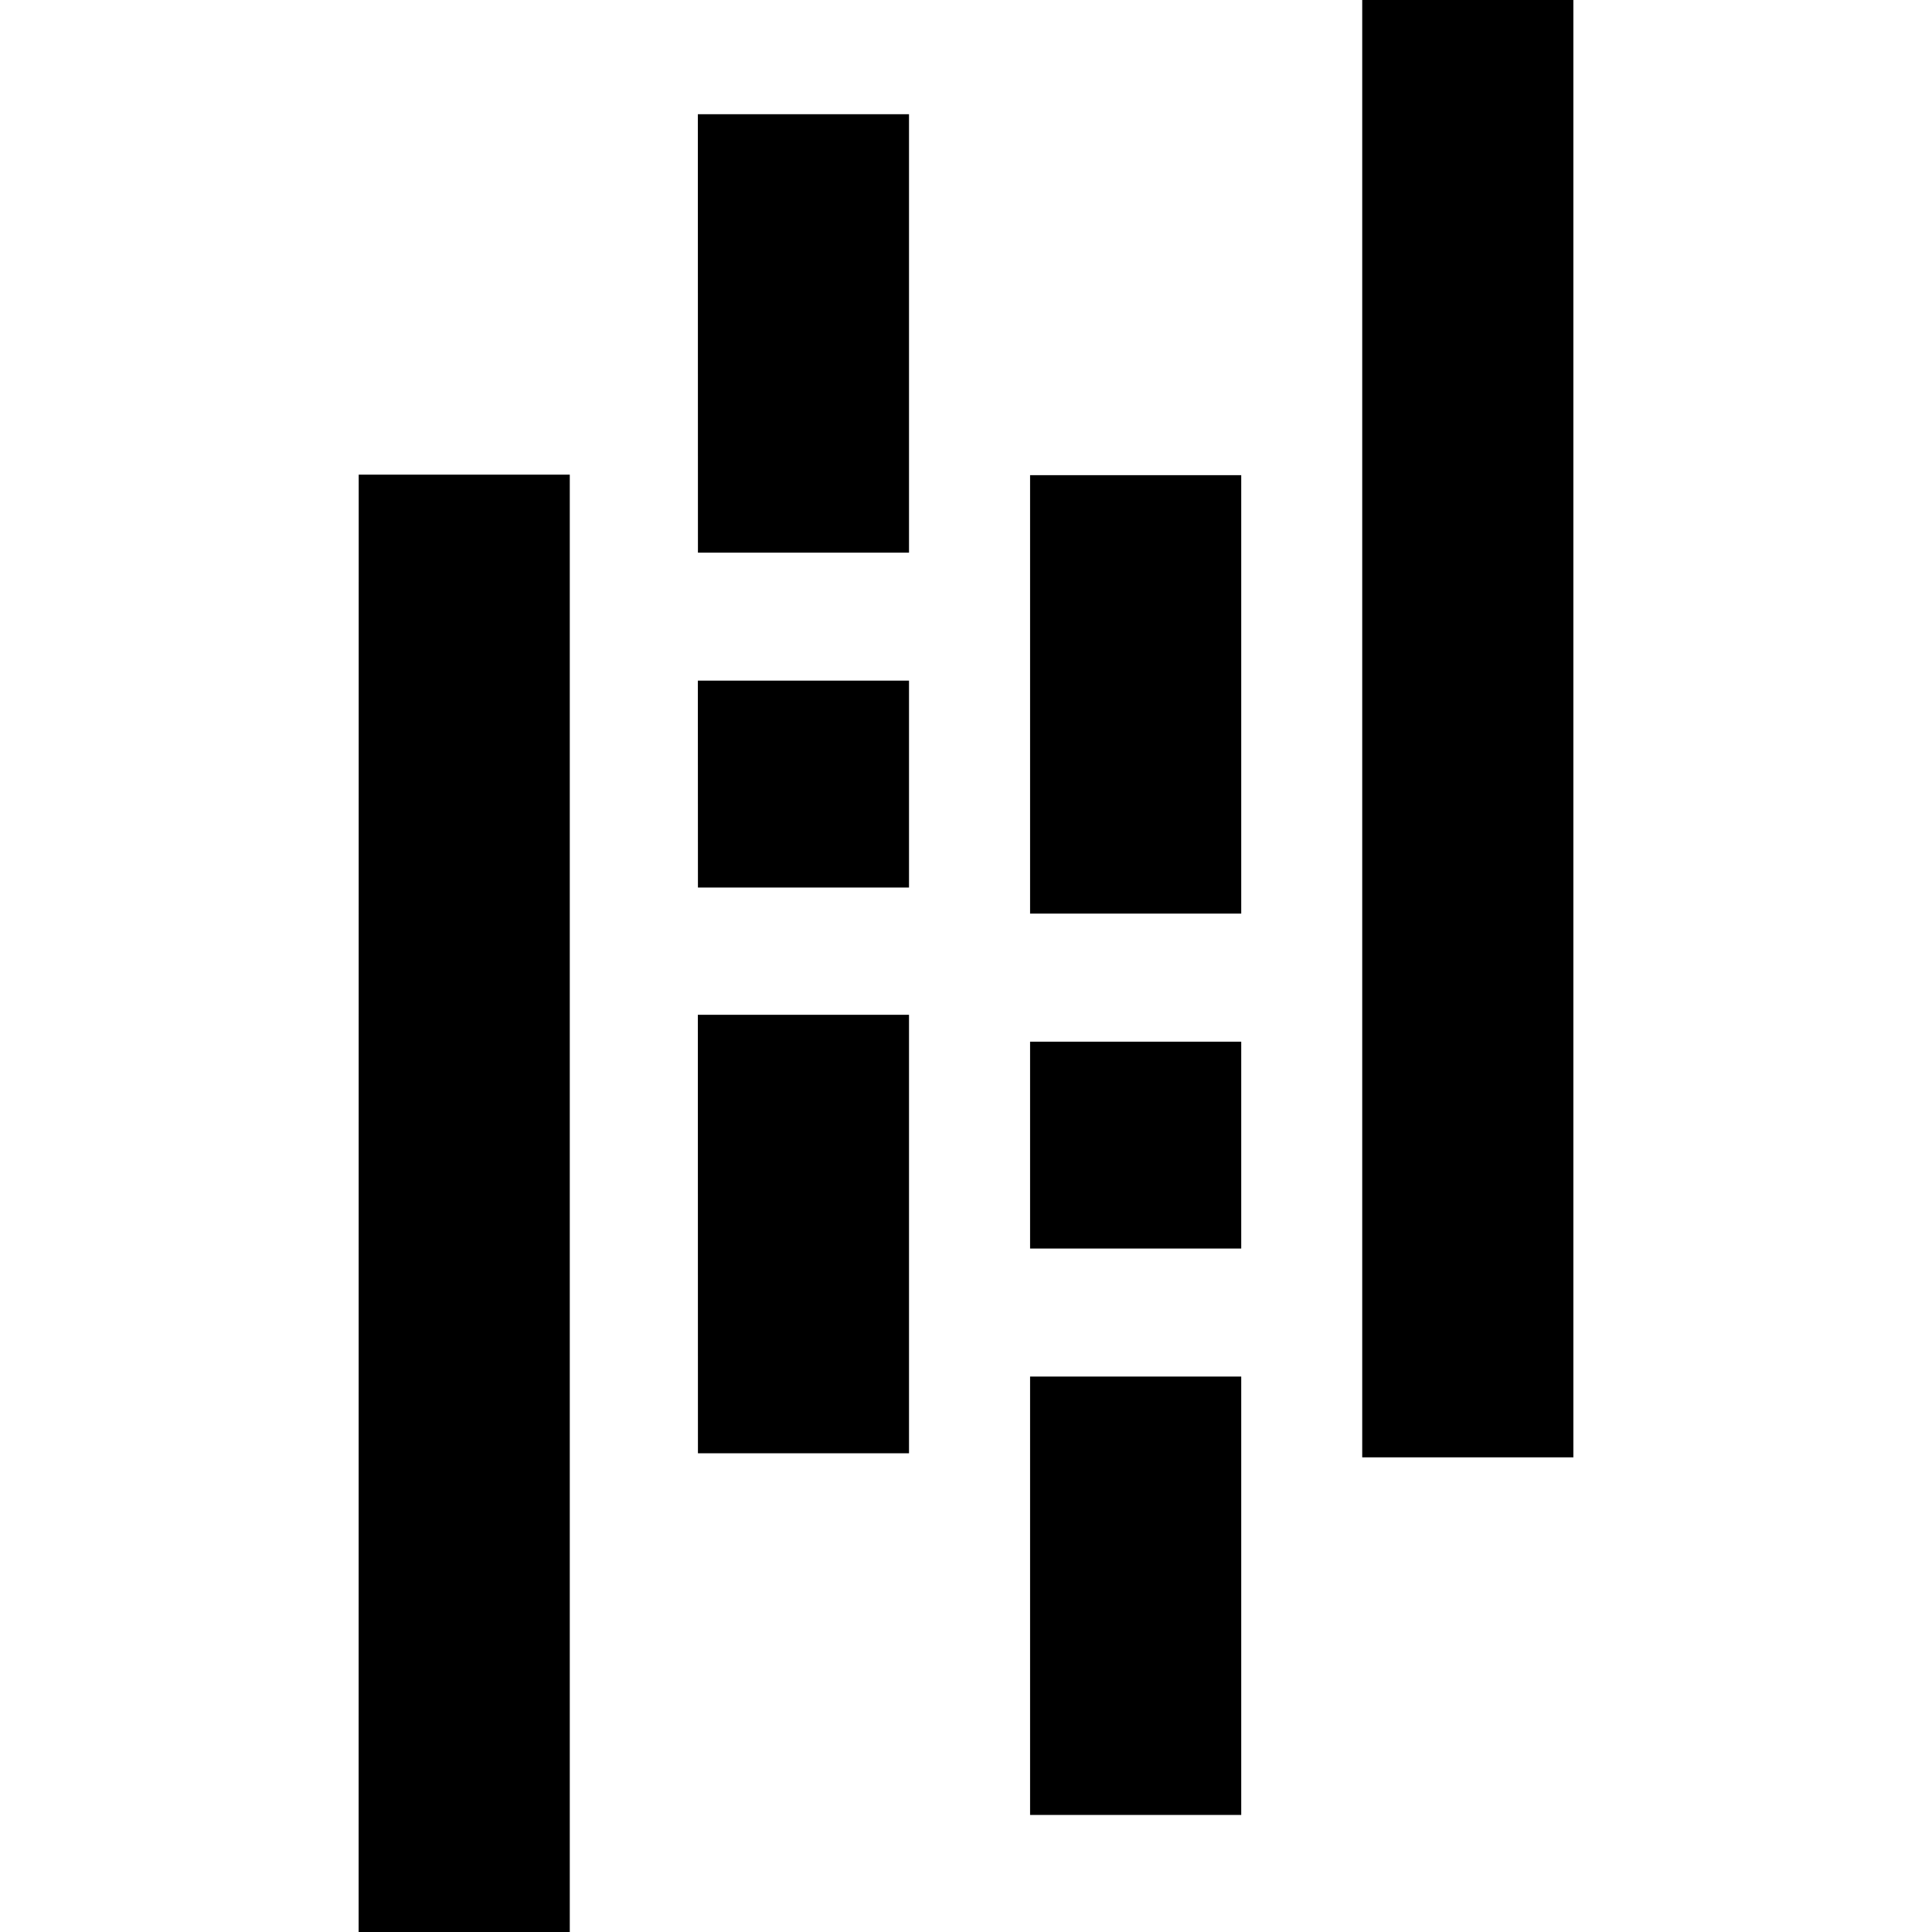
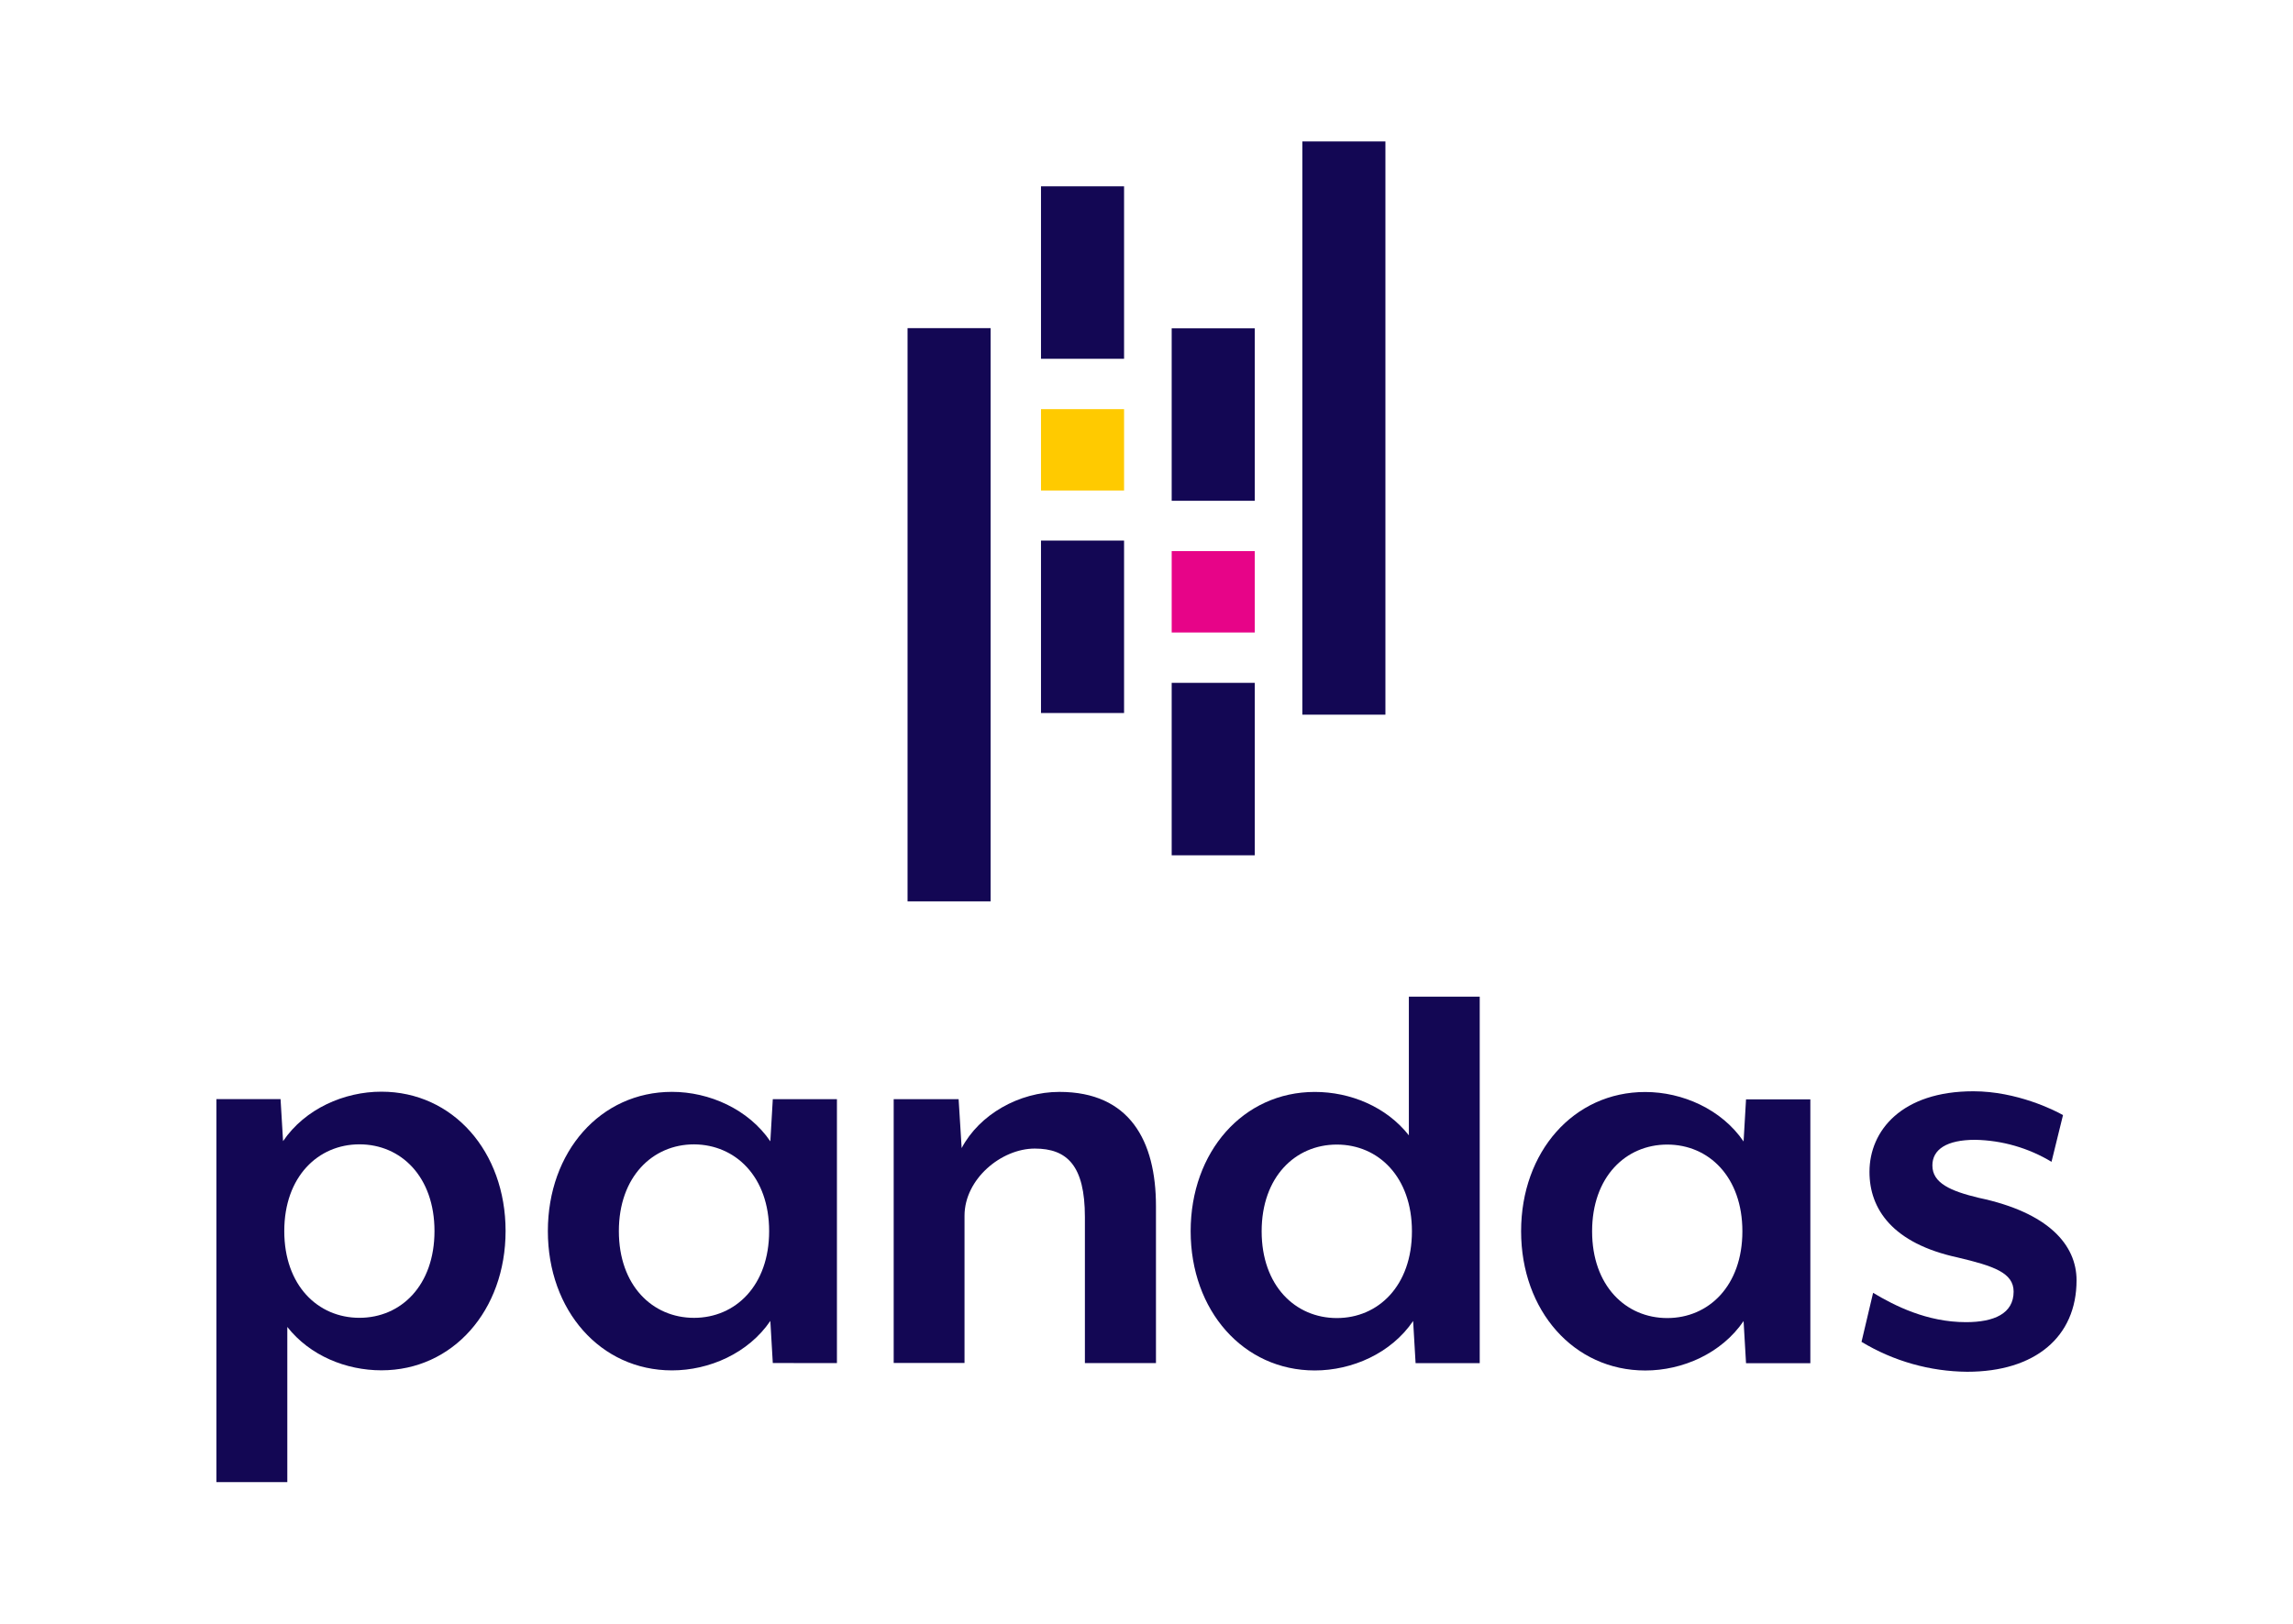
- <svg xmlns="http://www.w3.org/2000/svg" role="img" viewBox="0 0 24 24">
-   <path d="M16.922 0h2.623v18.104h-2.623zm-4.126 12.94h2.623v2.57h-2.623zm0-7.037h2.623v5.446h-2.623zm0 11.197h2.623v5.446h-2.623zM4.456 5.896h2.622V24H4.455zm4.213 2.559h2.623v2.57H8.67zm0 4.151h2.623v5.447H8.67zm0-11.187h2.623v5.446H8.67Z" />
+ <svg xmlns="http://www.w3.org/2000/svg" id="Layer_1" data-name="Layer 1" viewBox="0 0 664.97 470.93">
+   <defs>
+     <style>.cls-1{fill:#130754;}.cls-2{fill:#ffca00;}.cls-3{fill:#e70488;}</style>
+   </defs>
+   <path class="cls-1" d="M110.61,397.48c-10.28,0-20.73-4.25-27.29-12.58v45H62.76l0-111.08h18.6L82.09,331c6.38-9.39,17.72-14.35,28.53-14.34,20.72,0,36,17.36,36,40.4S131.33,397.49,110.61,397.48Zm-6.37-65.55c-12,0-21.8,9.39-21.8,25.16s9.74,25.16,21.79,25.16S126,372.86,126,357.09,116.28,331.93,104.24,331.93Z" />
+   <path class="cls-1" d="M224.11,395.37l-.71-12.22c-6.38,9.39-17.72,14.35-28.52,14.35-20.73,0-36-17.37-36-40.4s15.24-40.4,36-40.39c10.8,0,22.14,5,28.52,14.35l.71-12.22h18.6v76.54Zm-22.85-63.43c-12,0-21.79,9.39-21.79,25.16s9.74,25.16,21.79,25.16,21.79-9.39,21.79-25.15S213.31,332,201.26,331.94Z" />
+   <path class="cls-1" d="M314.62,395.39V353c0-14.88-5.14-19.84-14.53-19.84-9.74,0-20.37,8.85-20.38,19.48v42.7H259.17V318.84H278l.88,14.18c5.14-9.75,16.66-16.3,28.35-16.3,20.37,0,28,14.18,28,33.14v45.53Z" />
+   <path class="cls-1" d="M410.52,395.4l-.71-12.23c-6.37,9.39-17.71,14.35-28.52,14.35-20.73,0-36-17.37-36-40.4s15.24-40.39,36-40.39c10.27,0,20.73,4.26,27.28,12.59V289.1h20.55l0,106.3ZM387.68,332c-12.05,0-21.8,9.39-21.8,25.16s9.74,25.15,21.79,25.16,21.79-9.39,21.79-25.16S399.72,332,387.68,332Z" />
+   <path class="cls-1" d="M506.35,395.41l-.71-12.22c-6.38,9.39-17.72,14.35-28.52,14.34-20.73,0-36-17.36-36-40.39s15.24-40.4,36-40.39c10.8,0,22.14,5,28.52,14.35l.71-12.22H525v76.53ZM483.5,332c-12.05,0-21.79,9.39-21.79,25.16s9.74,25.16,21.79,25.16,21.79-9.39,21.79-25.16S495.55,332,483.5,332Z" />
+   <path class="cls-1" d="M570.49,397.9a60.15,60.15,0,0,1-30.65-8.68L543.2,375c6.2,3.72,15.59,8.51,26.93,8.51,8.15,0,13.82-2.48,13.82-8.86,0-5.49-5.84-7.44-16.3-9.92-18.77-4.08-25.51-14-25.5-24.81,0-12,9.39-23.38,30.12-23.38,12.58,0,23.56,5.5,26,6.91L594.94,337a44.52,44.52,0,0,0-22.14-6.38c-8.33,0-12.41,2.83-12.41,7.44,0,5.13,5.32,7.44,13.47,9.39,20.19,4.25,28.34,13.64,28.34,23.92C602.2,387.81,590.15,397.9,570.49,397.9Z" />
+   <rect class="cls-1" x="301.89" y="54.05" width="24.09" height="50.02" />
+   <rect class="cls-1" x="301.89" y="156.8" width="24.09" height="50.02" />
+   <rect class="cls-2" x="301.89" y="118.68" width="24.09" height="23.6" />
+   <rect class="cls-1" x="263.19" y="95.18" width="24.09" height="166.27" />
+   <rect class="cls-1" x="339.79" y="198.07" width="24.09" height="50.02" />
+   <rect class="cls-1" x="339.79" y="95.24" width="24.09" height="50.02" />
+   <rect class="cls-3" x="339.79" y="159.86" width="24.09" height="23.6" />
+   <rect class="cls-1" x="377.68" y="41.03" width="24.09" height="166.27" />
</svg>
